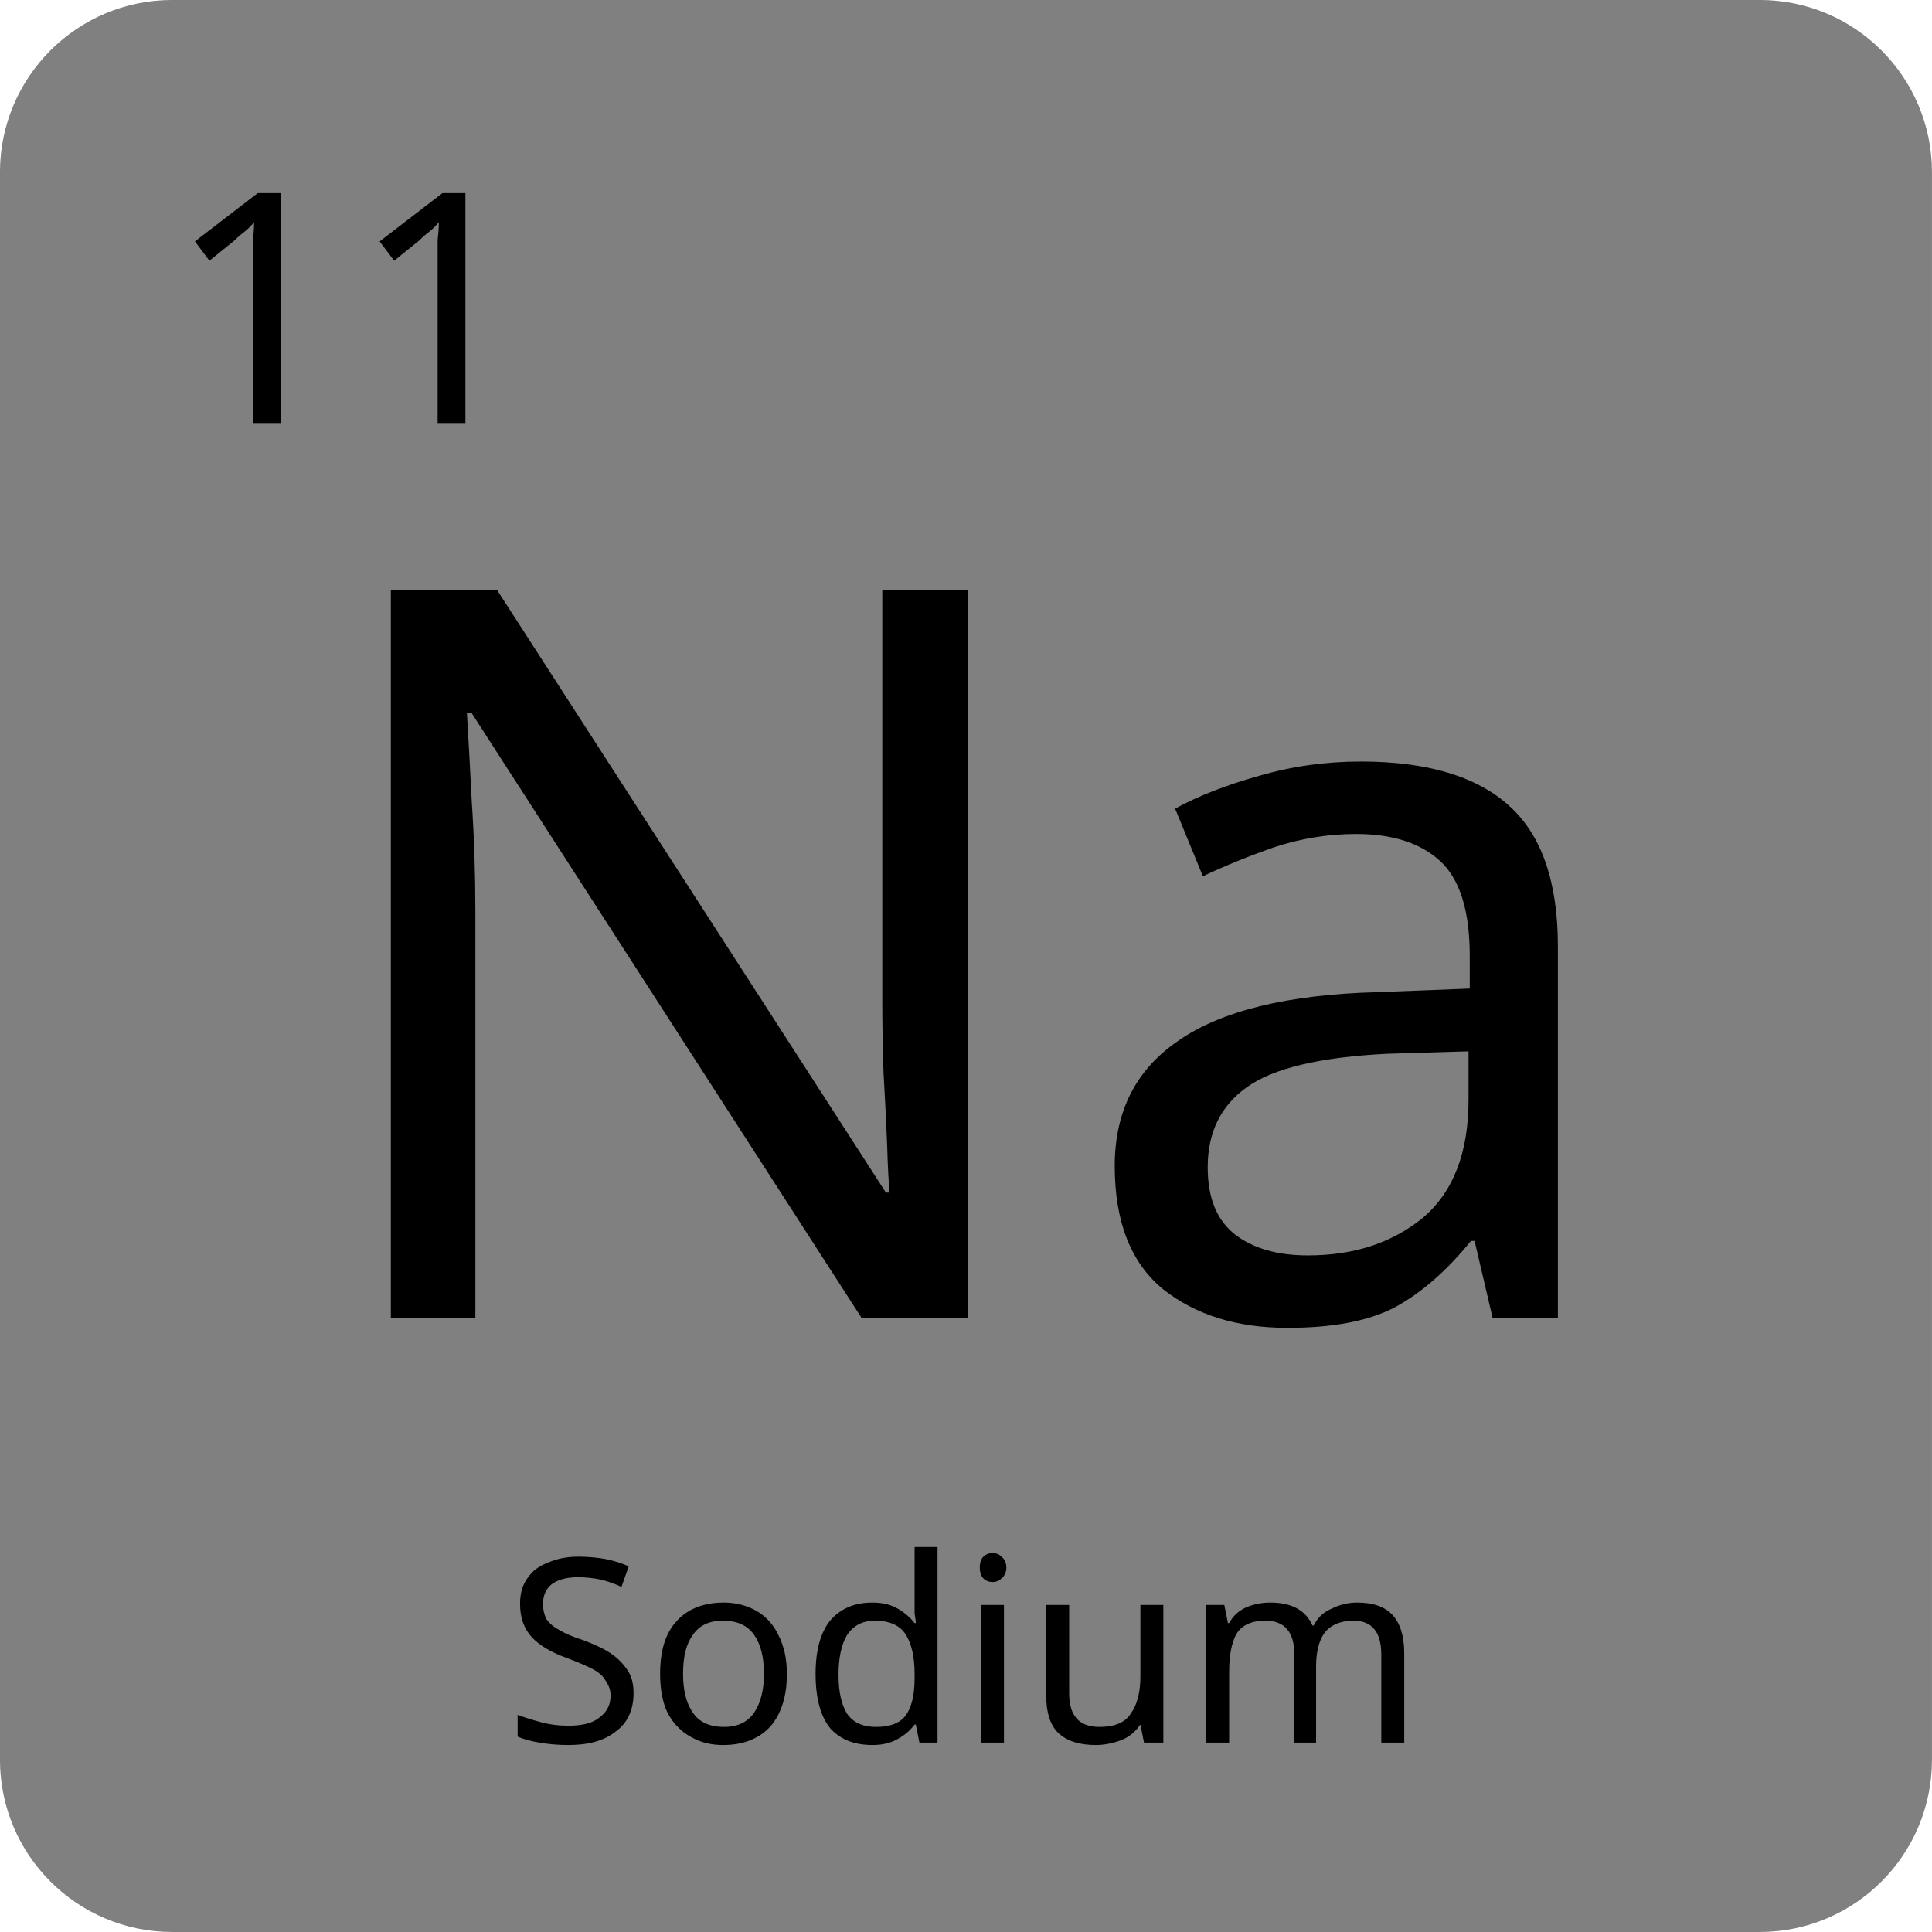
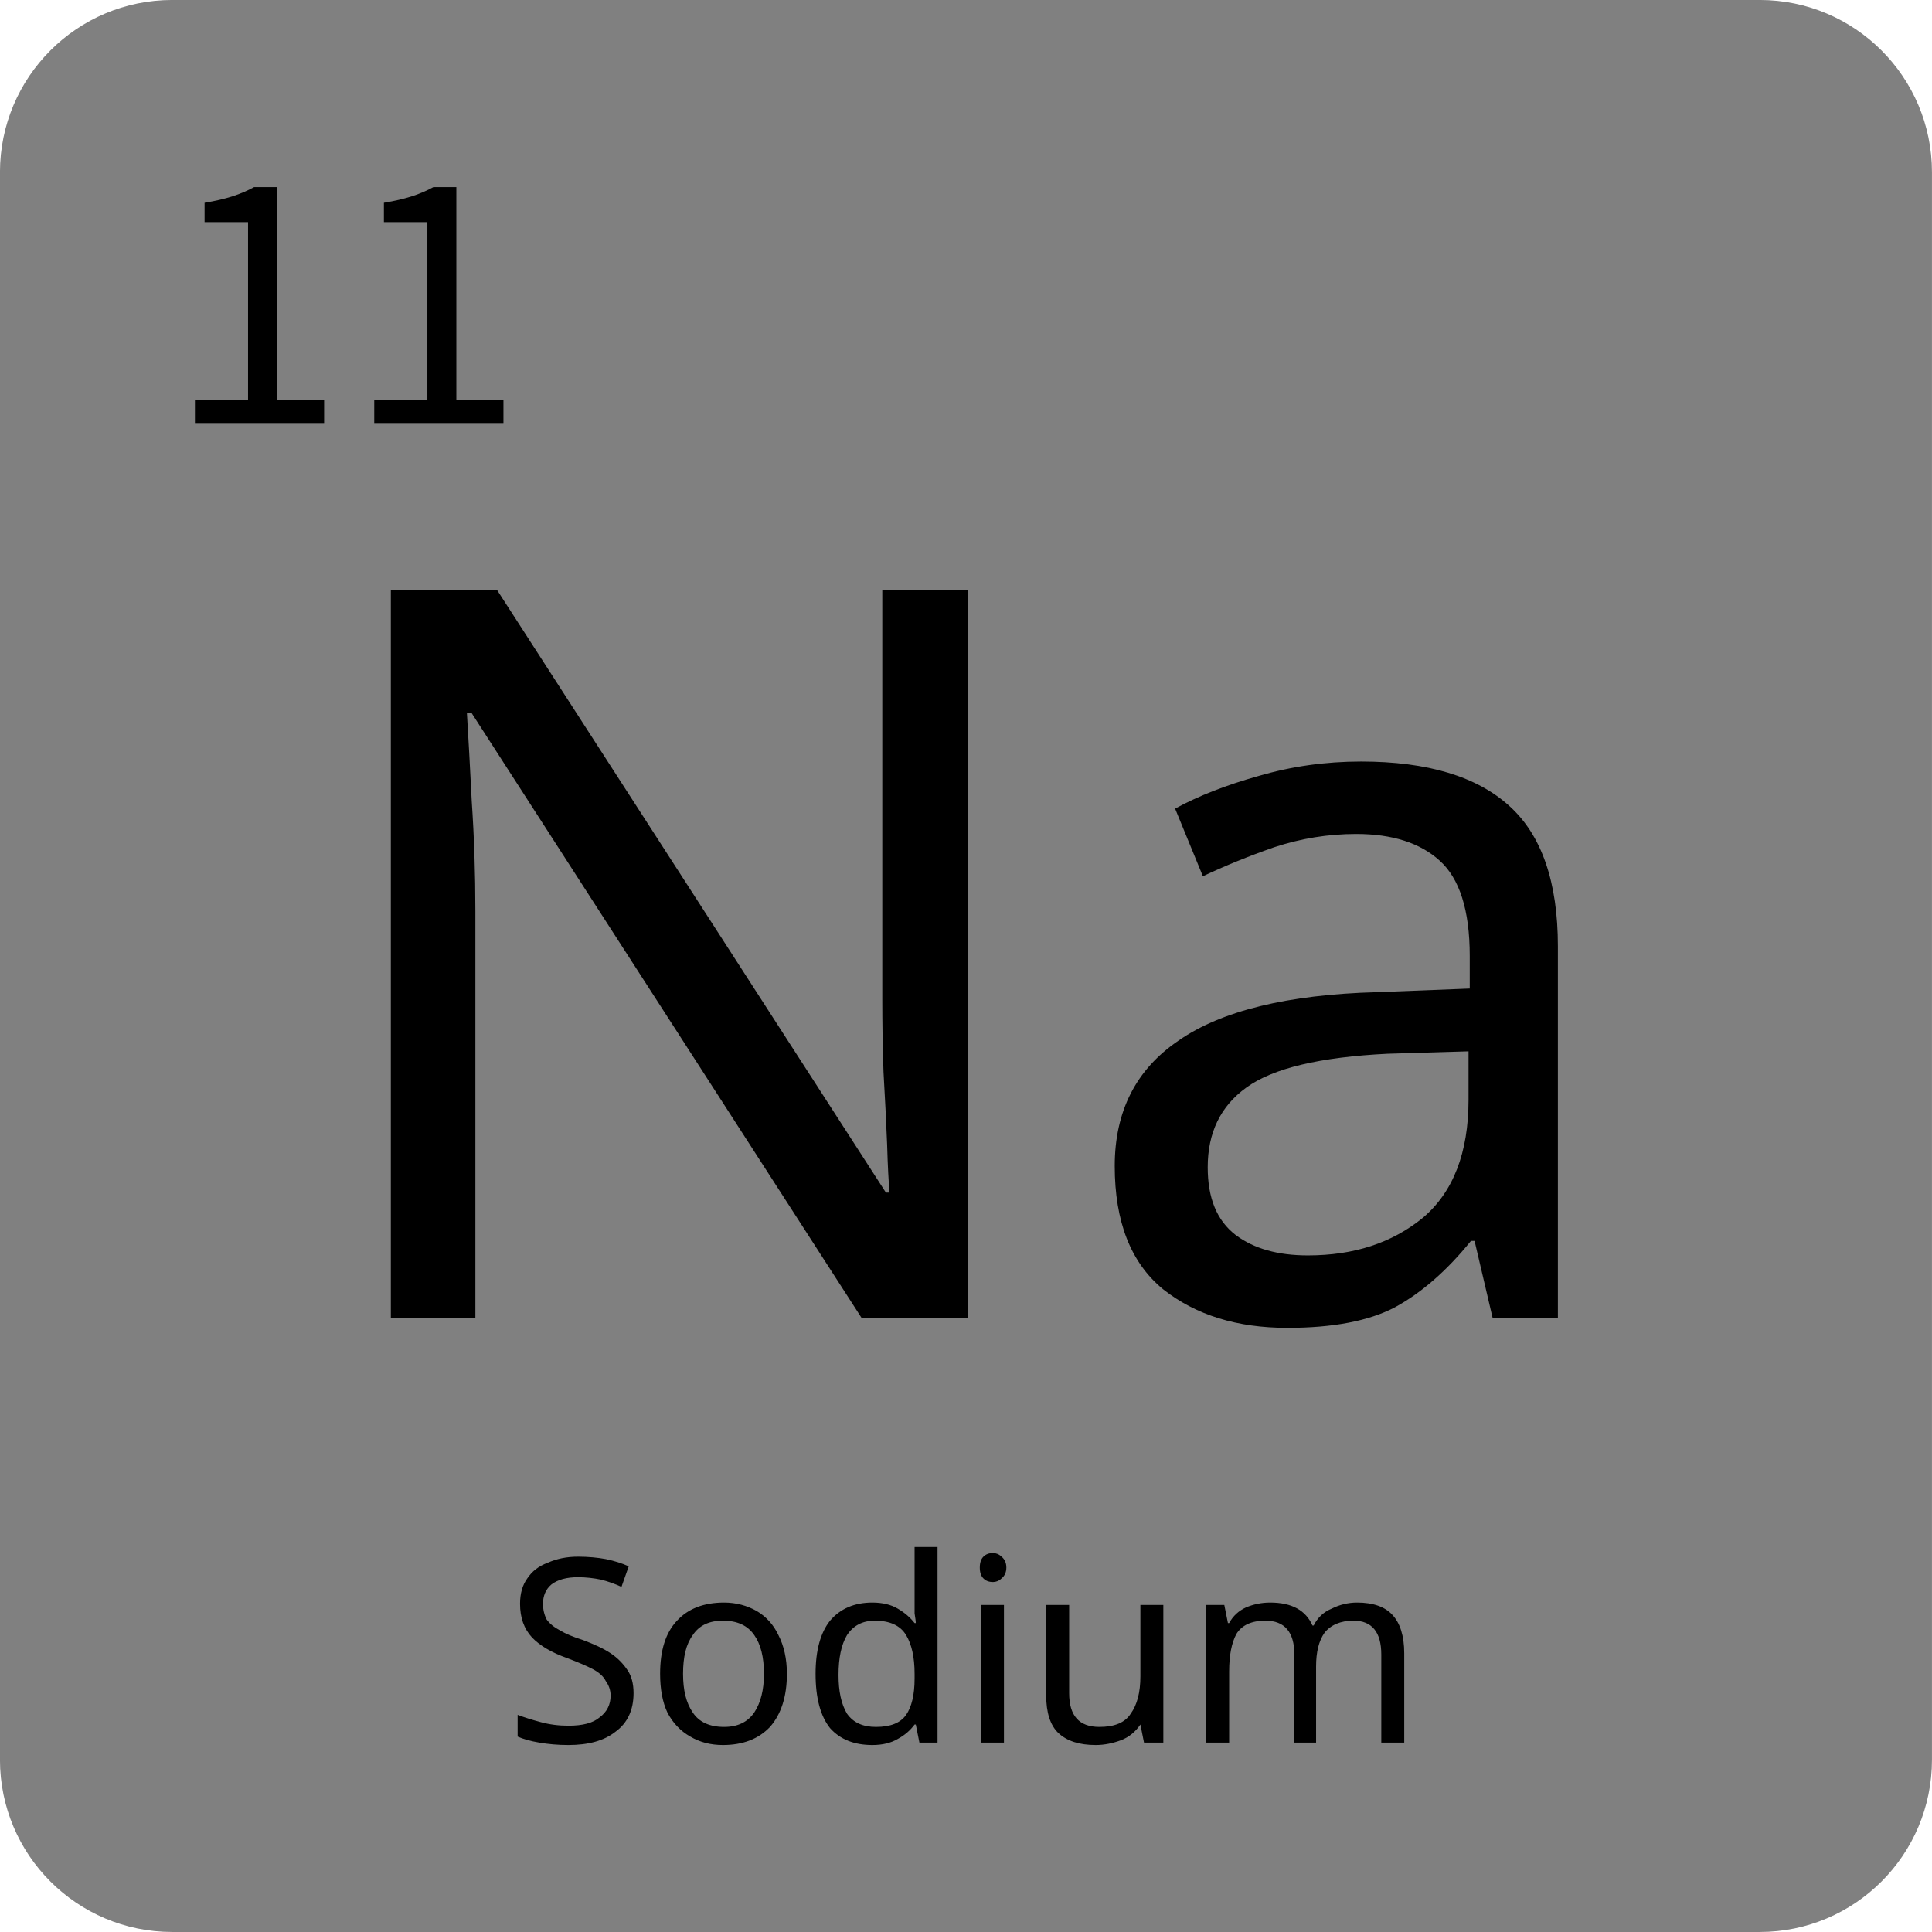
<svg height="30mm" viewBox="0 0 30 30" width="30mm">
  <g transform="matrix(1.2 0 0 1.2 -48.98572 -91.45)">
    <rect fill="gray" height="25" rx="2.229" ry="2.229" width="25" x="40.821" y="76.208" />
    <text font-family="sans-serif" font-size="13.208" font-weight="400" letter-spacing="0" stroke-width=".182" style="line-height:1.25" text-anchor="middle" word-spacing="0" x="53.321" y="92.862">
      <tspan id="sym" style="text-align:center" x="53.321" y="93.262"> Na </tspan>
    </text>
-     <text font-family="sans-serif" font-size="4.182" font-weight="400" letter-spacing="0" stroke-width=".165" style="line-height:1.25" word-spacing="0" x="43.97" y="81.692">
-       <tspan id="number" x="42.97" y="81.692">11</tspan>
+     <text font-family="courier" font-size="4.182" font-weight="400" letter-spacing="0" stroke-width=".165" style="line-height:1.25" word-spacing="0" x="43.97" y="81.692">
+       <tspan font-family="Noto Sans CJK JP" id="number" style="-inkscape-font-specification:'Noto Sans CJK JP'" x="42.97" y="81.692">11</tspan>
    </text>
    <text font-family="Padauk Book" font-size="3.962" font-weight="400" letter-spacing="0" stroke-width=".165" style="line-height:1.25" word-spacing="0" x="53.303" y="98.755">
      <tspan font-family="Noto Color Emoji" font-size="3.328" id="name" text-anchor="middle" x="53.303" y="98.755"> Sodium</tspan>
    </text>
  </g>
</svg>
